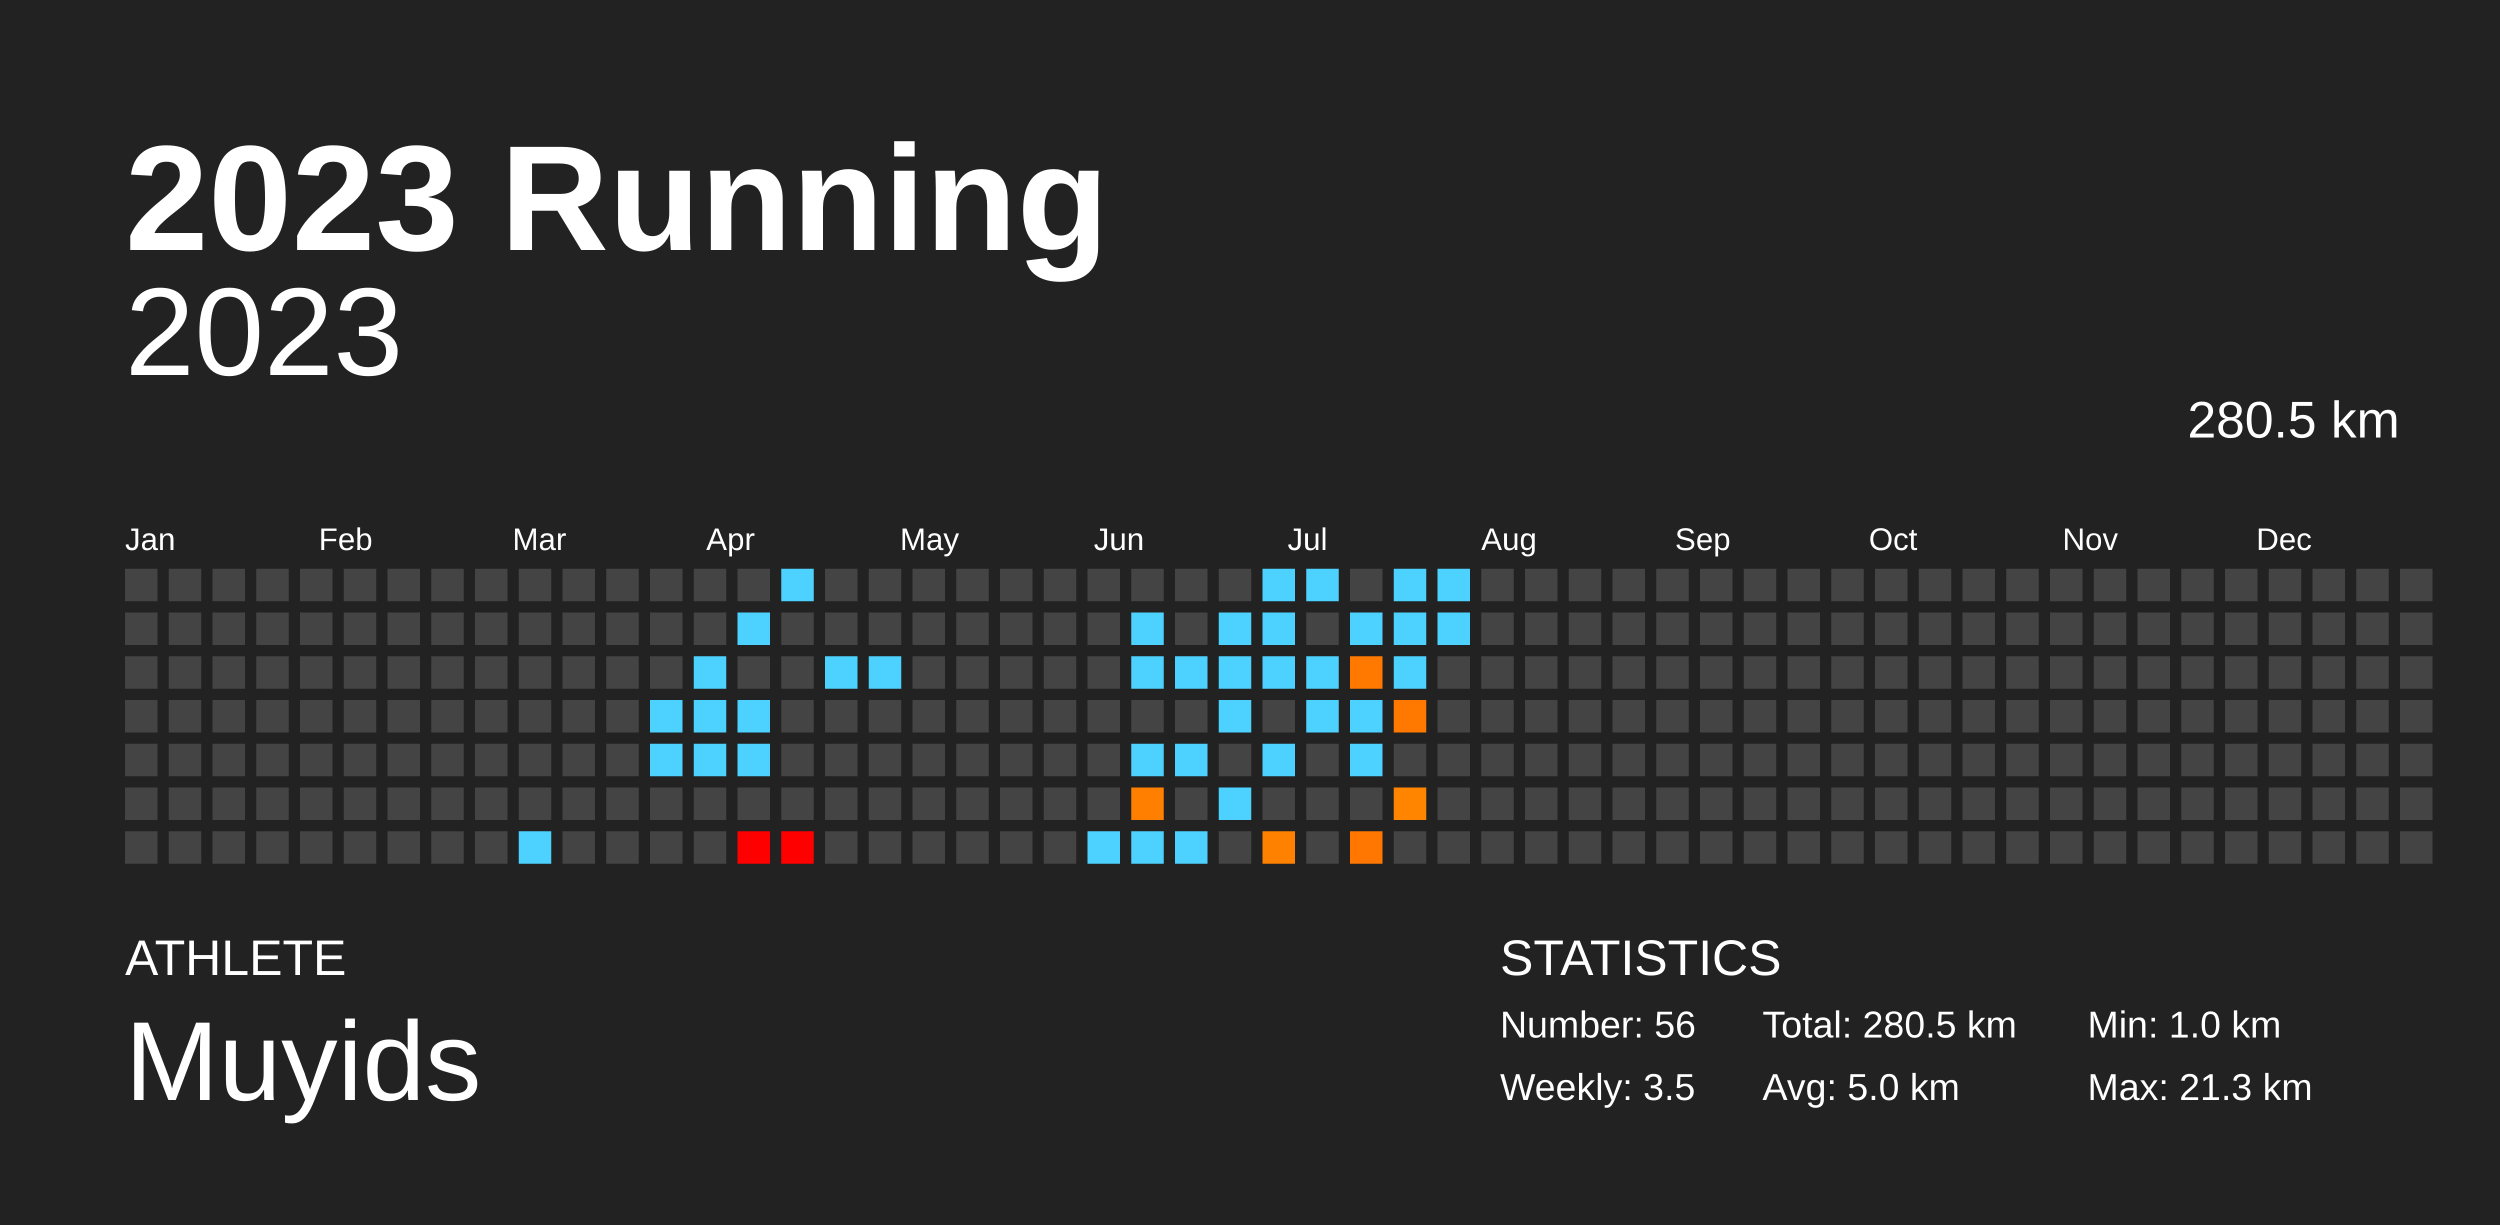
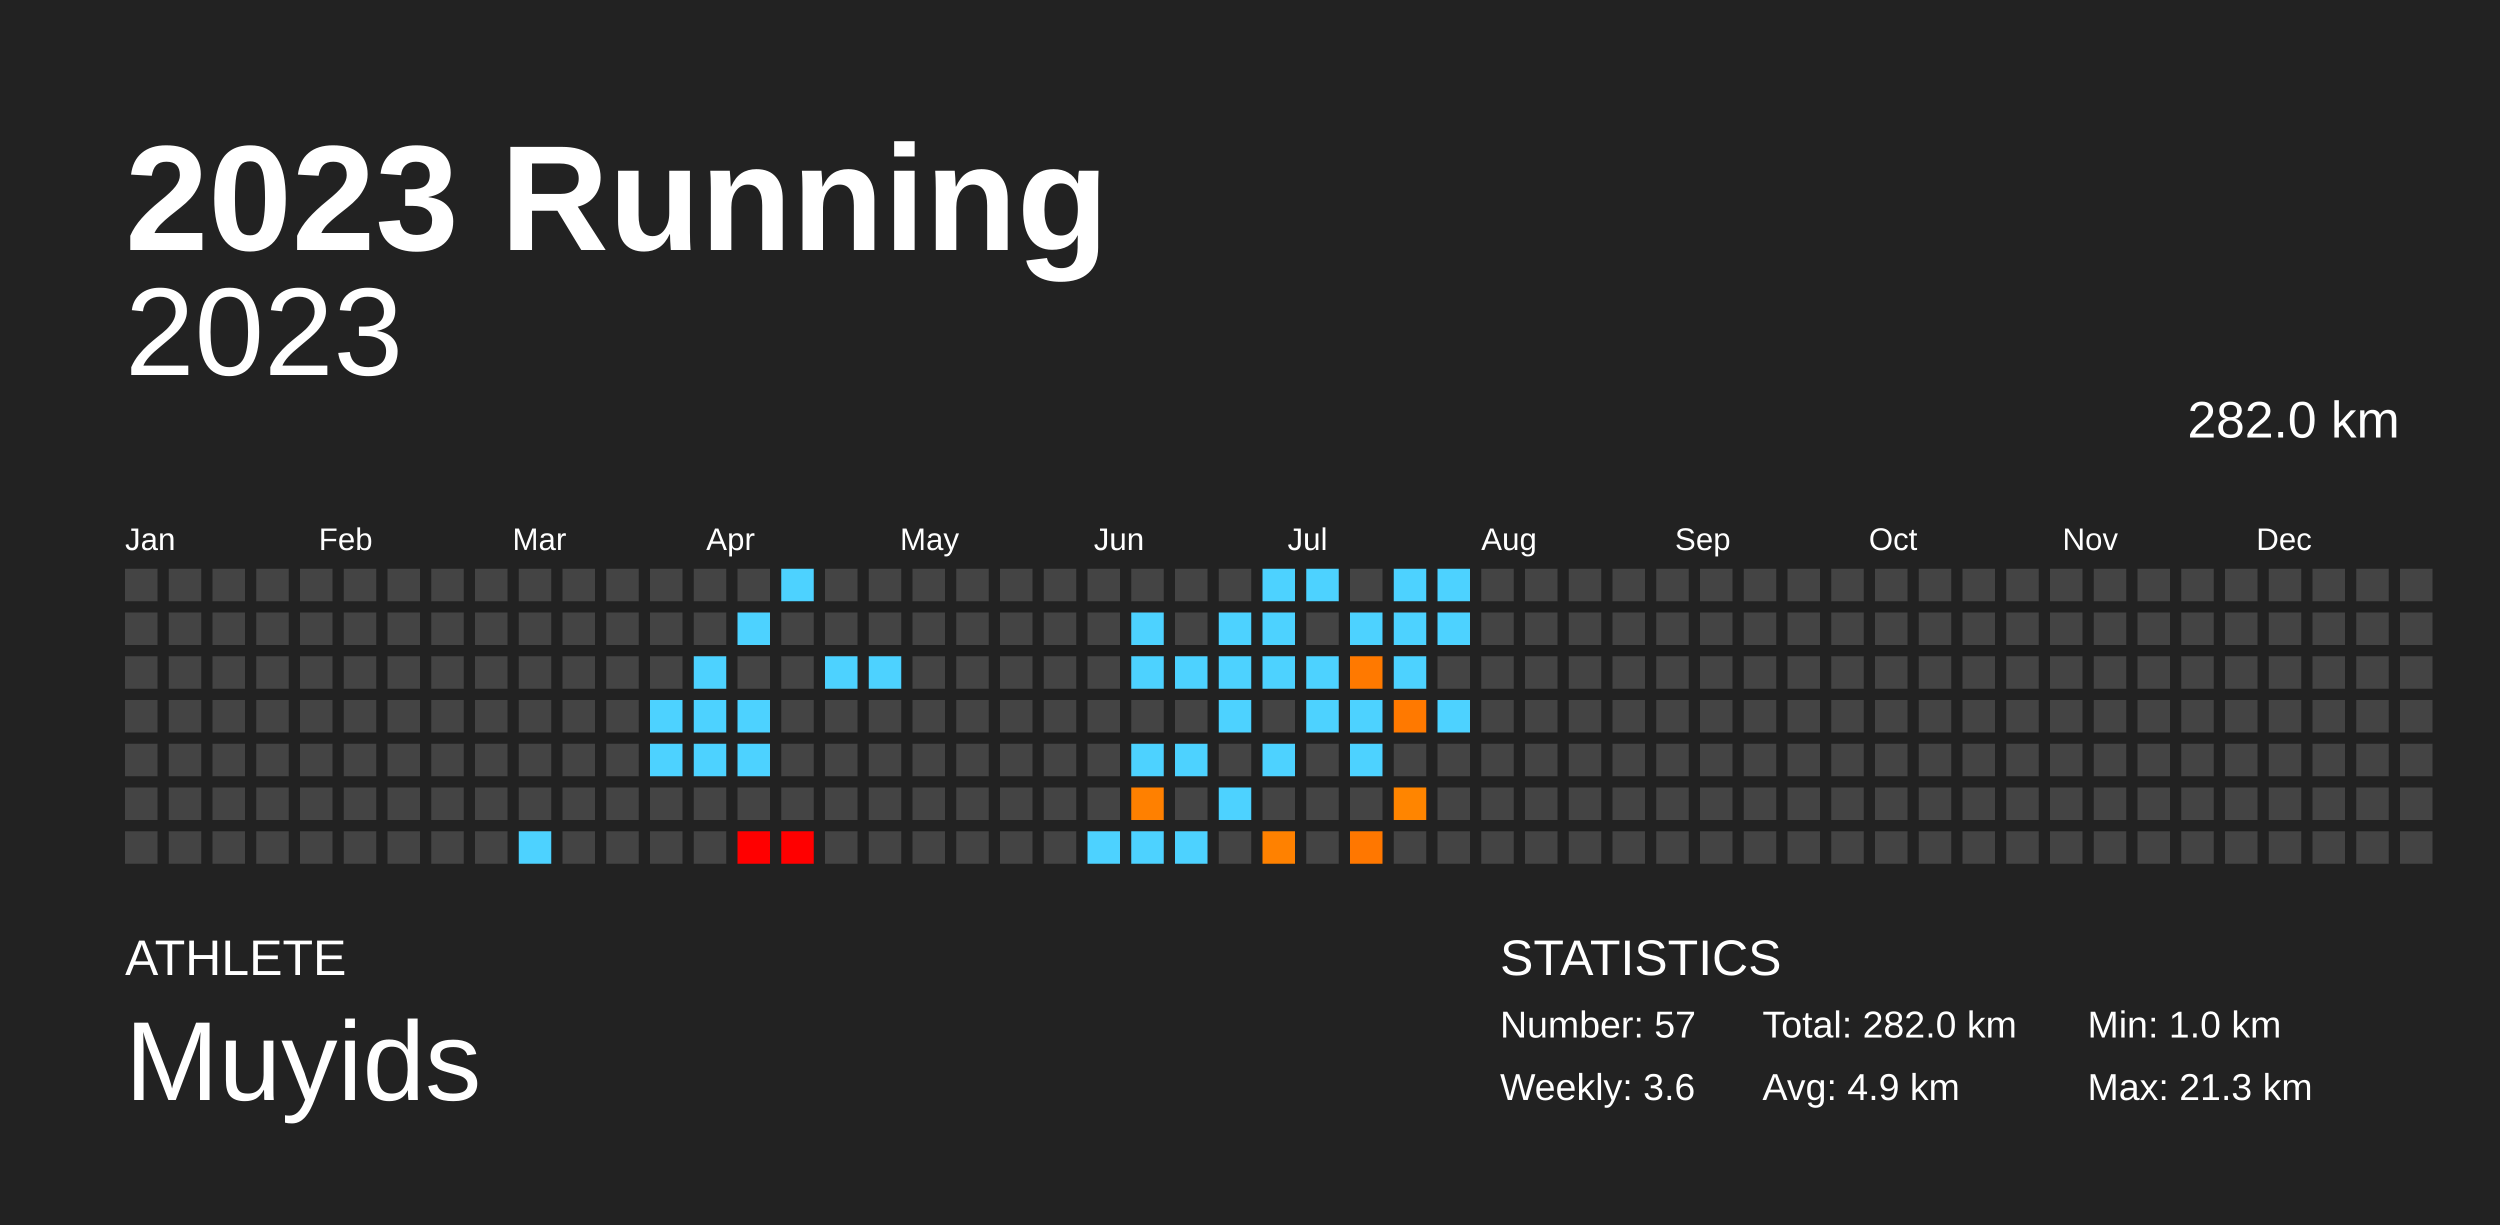
<svg xmlns="http://www.w3.org/2000/svg" baseProfile="full" height="98mm" version="1.1" viewBox="0,0,200,98" width="200mm">
  <defs />
  <rect fill="#222222" height="98" width="200" x="0" y="0" />
  <text fill="#FFFFFF" style="font-size:12px; font-family:Arial; font-weight:bold;" x="10" y="20">2023 Running</text>
  <text fill="#FFFFFF" style="font-size:4px; font-family:Arial" x="10" y="78">ATHLETE</text>
  <text fill="#FFFFFF" style="font-size:9px; font-family:Arial" x="10" y="88">Muyids</text>
  <text fill="#FFFFFF" style="font-size:4px; font-family:Arial" x="120" y="78">STATISTICS</text>
-   <text fill="#FFFFFF" style="font-size:3px; font-family:Arial" x="120" y="83">Number: 56</text>
-   <text fill="#FFFFFF" style="font-size:3px; font-family:Arial" x="120" y="88">Weekly: 3.5</text>
-   <text fill="#FFFFFF" style="font-size:3px; font-family:Arial" x="141" y="83">Total: 280.5 km</text>
-   <text fill="#FFFFFF" style="font-size:3px; font-family:Arial" x="141" y="88">Avg: 5.0 km</text>
+   <text fill="#FFFFFF" style="font-size:3px; font-family:Arial" x="120" y="83">Number: 57</text>
+   <text fill="#FFFFFF" style="font-size:3px; font-family:Arial" x="120" y="88">Weekly: 3.6</text>
+   <text fill="#FFFFFF" style="font-size:3px; font-family:Arial" x="141" y="83">Total: 282.0 km</text>
+   <text fill="#FFFFFF" style="font-size:3px; font-family:Arial" x="141" y="88">Avg: 4.9 km</text>
  <text fill="#FFFFFF" style="font-size:3px; font-family:Arial" x="167" y="83">Min: 1.0 km</text>
  <text fill="#FFFFFF" style="font-size:3px; font-family:Arial" x="167" y="88">Max: 21.3 km</text>
  <text alignment-baseline="hanging" fill="#FFFFFF" style="font-size:10.0px; font-family:Arial;" x="10" y="30">2023</text>
-   <text alignment-baseline="hanging" fill="#FFFFFF" style="font-size:4.125px; font-family:Arial;" x="175" y="35">280.5 km</text>
+   <text alignment-baseline="hanging" fill="#FFFFFF" style="font-size:4.125px; font-family:Arial;" x="175" y="35">282.0 km</text>
  <text fill="#FFFFFF" style="font-size:2.5px; font-family:Arial" x="10.0" y="44">Jan</text>
  <text fill="#FFFFFF" style="font-size:2.5px; font-family:Arial" x="25.5" y="44">Feb</text>
  <text fill="#FFFFFF" style="font-size:2.5px; font-family:Arial" x="41.0" y="44">Mar</text>
  <text fill="#FFFFFF" style="font-size:2.5px; font-family:Arial" x="56.5" y="44">Apr</text>
  <text fill="#FFFFFF" style="font-size:2.5px; font-family:Arial" x="72.0" y="44">May</text>
  <text fill="#FFFFFF" style="font-size:2.5px; font-family:Arial" x="87.5" y="44">Jun</text>
  <text fill="#FFFFFF" style="font-size:2.5px; font-family:Arial" x="103.0" y="44">Jul</text>
  <text fill="#FFFFFF" style="font-size:2.5px; font-family:Arial" x="118.5" y="44">Aug</text>
  <text fill="#FFFFFF" style="font-size:2.5px; font-family:Arial" x="134.0" y="44">Sep</text>
  <text fill="#FFFFFF" style="font-size:2.5px; font-family:Arial" x="149.5" y="44">Oct</text>
  <text fill="#FFFFFF" style="font-size:2.5px; font-family:Arial" x="165.0" y="44">Nov</text>
  <text fill="#FFFFFF" style="font-size:2.5px; font-family:Arial" x="180.5" y="44">Dec</text>
  <rect fill="#444444" height="2.6" width="2.6" x="10.0" y="45.5" />
  <rect fill="#444444" height="2.6" width="2.6" x="10.0" y="49.0" />
  <rect fill="#444444" height="2.6" width="2.6" x="10.0" y="52.5" />
  <rect fill="#444444" height="2.6" width="2.6" x="10.0" y="56.0" />
  <rect fill="#444444" height="2.6" width="2.6" x="10.0" y="59.5" />
  <rect fill="#444444" height="2.6" width="2.6" x="10.0" y="63.0" />
  <rect fill="#444444" height="2.6" width="2.6" x="10.0" y="66.5" />
  <rect fill="#444444" height="2.6" width="2.6" x="13.5" y="45.5" />
  <rect fill="#444444" height="2.6" width="2.6" x="13.5" y="49.0" />
  <rect fill="#444444" height="2.6" width="2.6" x="13.5" y="52.5" />
  <rect fill="#444444" height="2.6" width="2.6" x="13.5" y="56.0" />
  <rect fill="#444444" height="2.6" width="2.6" x="13.5" y="59.5" />
  <rect fill="#444444" height="2.6" width="2.6" x="13.5" y="63.0" />
  <rect fill="#444444" height="2.6" width="2.6" x="13.5" y="66.5" />
  <rect fill="#444444" height="2.6" width="2.6" x="17.0" y="45.5" />
  <rect fill="#444444" height="2.6" width="2.6" x="17.0" y="49.0" />
  <rect fill="#444444" height="2.6" width="2.6" x="17.0" y="52.5" />
  <rect fill="#444444" height="2.6" width="2.6" x="17.0" y="56.0" />
  <rect fill="#444444" height="2.6" width="2.6" x="17.0" y="59.5" />
  <rect fill="#444444" height="2.6" width="2.6" x="17.0" y="63.0" />
  <rect fill="#444444" height="2.6" width="2.6" x="17.0" y="66.5" />
  <rect fill="#444444" height="2.6" width="2.6" x="20.5" y="45.5" />
  <rect fill="#444444" height="2.6" width="2.6" x="20.5" y="49.0" />
  <rect fill="#444444" height="2.6" width="2.6" x="20.5" y="52.5" />
  <rect fill="#444444" height="2.6" width="2.6" x="20.5" y="56.0" />
  <rect fill="#444444" height="2.6" width="2.6" x="20.5" y="59.5" />
  <rect fill="#444444" height="2.6" width="2.6" x="20.5" y="63.0" />
  <rect fill="#444444" height="2.6" width="2.6" x="20.5" y="66.5" />
  <rect fill="#444444" height="2.6" width="2.6" x="24.0" y="45.5" />
  <rect fill="#444444" height="2.6" width="2.6" x="24.0" y="49.0" />
  <rect fill="#444444" height="2.6" width="2.6" x="24.0" y="52.5" />
  <rect fill="#444444" height="2.6" width="2.6" x="24.0" y="56.0" />
  <rect fill="#444444" height="2.6" width="2.6" x="24.0" y="59.5" />
  <rect fill="#444444" height="2.6" width="2.6" x="24.0" y="63.0" />
  <rect fill="#444444" height="2.6" width="2.6" x="24.0" y="66.5" />
  <rect fill="#444444" height="2.6" width="2.6" x="27.5" y="45.5" />
  <rect fill="#444444" height="2.6" width="2.6" x="27.5" y="49.0" />
  <rect fill="#444444" height="2.6" width="2.6" x="27.5" y="52.5" />
  <rect fill="#444444" height="2.6" width="2.6" x="27.5" y="56.0" />
  <rect fill="#444444" height="2.6" width="2.6" x="27.5" y="59.5" />
  <rect fill="#444444" height="2.6" width="2.6" x="27.5" y="63.0" />
  <rect fill="#444444" height="2.6" width="2.6" x="27.5" y="66.5" />
  <rect fill="#444444" height="2.6" width="2.6" x="31.0" y="45.5" />
  <rect fill="#444444" height="2.6" width="2.6" x="31.0" y="49.0" />
  <rect fill="#444444" height="2.6" width="2.6" x="31.0" y="52.5" />
  <rect fill="#444444" height="2.6" width="2.6" x="31.0" y="56.0" />
  <rect fill="#444444" height="2.6" width="2.6" x="31.0" y="59.5" />
  <rect fill="#444444" height="2.6" width="2.6" x="31.0" y="63.0" />
  <rect fill="#444444" height="2.6" width="2.6" x="31.0" y="66.5" />
  <rect fill="#444444" height="2.6" width="2.6" x="34.5" y="45.5" />
  <rect fill="#444444" height="2.6" width="2.6" x="34.5" y="49.0" />
  <rect fill="#444444" height="2.6" width="2.6" x="34.5" y="52.5" />
  <rect fill="#444444" height="2.6" width="2.6" x="34.5" y="56.0" />
  <rect fill="#444444" height="2.6" width="2.6" x="34.5" y="59.5" />
  <rect fill="#444444" height="2.6" width="2.6" x="34.5" y="63.0" />
  <rect fill="#444444" height="2.6" width="2.6" x="34.5" y="66.5" />
  <rect fill="#444444" height="2.6" width="2.6" x="38.0" y="45.5" />
  <rect fill="#444444" height="2.6" width="2.6" x="38.0" y="49.0" />
  <rect fill="#444444" height="2.6" width="2.6" x="38.0" y="52.5" />
  <rect fill="#444444" height="2.6" width="2.6" x="38.0" y="56.0" />
  <rect fill="#444444" height="2.6" width="2.6" x="38.0" y="59.5" />
  <rect fill="#444444" height="2.6" width="2.6" x="38.0" y="63.0" />
  <rect fill="#444444" height="2.6" width="2.6" x="38.0" y="66.5" />
  <rect fill="#444444" height="2.6" width="2.6" x="41.5" y="45.5" />
  <rect fill="#444444" height="2.6" width="2.6" x="41.5" y="49.0" />
  <rect fill="#444444" height="2.6" width="2.6" x="41.5" y="52.5" />
  <rect fill="#444444" height="2.6" width="2.6" x="41.5" y="56.0" />
  <rect fill="#444444" height="2.6" width="2.6" x="41.5" y="59.5" />
  <rect fill="#444444" height="2.6" width="2.6" x="41.5" y="63.0" />
  <rect fill="#4dd2ff" height="2.6" width="2.6" x="41.5" y="66.5" />
  <rect fill="#444444" height="2.6" width="2.6" x="45.0" y="45.5" />
  <rect fill="#444444" height="2.6" width="2.6" x="45.0" y="49.0" />
  <rect fill="#444444" height="2.6" width="2.6" x="45.0" y="52.5" />
  <rect fill="#444444" height="2.6" width="2.6" x="45.0" y="56.0" />
  <rect fill="#444444" height="2.6" width="2.6" x="45.0" y="59.5" />
  <rect fill="#444444" height="2.6" width="2.6" x="45.0" y="63.0" />
  <rect fill="#444444" height="2.6" width="2.6" x="45.0" y="66.5" />
  <rect fill="#444444" height="2.6" width="2.6" x="48.5" y="45.5" />
  <rect fill="#444444" height="2.6" width="2.6" x="48.5" y="49.0" />
  <rect fill="#444444" height="2.6" width="2.6" x="48.5" y="52.5" />
  <rect fill="#444444" height="2.6" width="2.6" x="48.5" y="56.0" />
  <rect fill="#444444" height="2.6" width="2.6" x="48.5" y="59.5" />
  <rect fill="#444444" height="2.6" width="2.6" x="48.5" y="63.0" />
  <rect fill="#444444" height="2.6" width="2.6" x="48.5" y="66.5" />
  <rect fill="#444444" height="2.6" width="2.6" x="52.0" y="45.5" />
  <rect fill="#444444" height="2.6" width="2.6" x="52.0" y="49.0" />
  <rect fill="#444444" height="2.6" width="2.6" x="52.0" y="52.5" />
  <rect fill="#4dd2ff" height="2.6" width="2.6" x="52.0" y="56.0" />
  <rect fill="#4dd2ff" height="2.6" width="2.6" x="52.0" y="59.5" />
  <rect fill="#444444" height="2.6" width="2.6" x="52.0" y="63.0" />
  <rect fill="#444444" height="2.6" width="2.6" x="52.0" y="66.5" />
  <rect fill="#444444" height="2.6" width="2.6" x="55.5" y="45.5" />
  <rect fill="#444444" height="2.6" width="2.6" x="55.5" y="49.0" />
  <rect fill="#4dd2ff" height="2.6" width="2.6" x="55.5" y="52.5" />
  <rect fill="#4dd2ff" height="2.6" width="2.6" x="55.5" y="56.0" />
  <rect fill="#4dd2ff" height="2.6" width="2.6" x="55.5" y="59.5" />
  <rect fill="#444444" height="2.6" width="2.6" x="55.5" y="63.0" />
  <rect fill="#444444" height="2.6" width="2.6" x="55.5" y="66.5" />
  <rect fill="#444444" height="2.6" width="2.6" x="59.0" y="45.5" />
  <rect fill="#4dd2ff" height="2.6" width="2.6" x="59.0" y="49.0" />
  <rect fill="#444444" height="2.6" width="2.6" x="59.0" y="52.5" />
  <rect fill="#4dd2ff" height="2.6" width="2.6" x="59.0" y="56.0" />
  <rect fill="#4dd2ff" height="2.6" width="2.6" x="59.0" y="59.5" />
  <rect fill="#444444" height="2.6" width="2.6" x="59.0" y="63.0" />
  <rect fill="red" height="2.6" width="2.6" x="59.0" y="66.5" />
  <rect fill="#4dd2ff" height="2.6" width="2.6" x="62.5" y="45.5" />
  <rect fill="#444444" height="2.6" width="2.6" x="62.5" y="49.0" />
  <rect fill="#444444" height="2.6" width="2.6" x="62.5" y="52.5" />
  <rect fill="#444444" height="2.6" width="2.6" x="62.5" y="56.0" />
  <rect fill="#444444" height="2.6" width="2.6" x="62.5" y="59.5" />
  <rect fill="#444444" height="2.6" width="2.6" x="62.5" y="63.0" />
  <rect fill="red" height="2.6" width="2.6" x="62.5" y="66.5" />
  <rect fill="#444444" height="2.6" width="2.6" x="66.0" y="45.5" />
  <rect fill="#444444" height="2.6" width="2.6" x="66.0" y="49.0" />
  <rect fill="#4dd2ff" height="2.6" width="2.6" x="66.0" y="52.5" />
  <rect fill="#444444" height="2.6" width="2.6" x="66.0" y="56.0" />
  <rect fill="#444444" height="2.6" width="2.6" x="66.0" y="59.5" />
  <rect fill="#444444" height="2.6" width="2.6" x="66.0" y="63.0" />
  <rect fill="#444444" height="2.6" width="2.6" x="66.0" y="66.5" />
  <rect fill="#444444" height="2.6" width="2.6" x="69.5" y="45.5" />
  <rect fill="#444444" height="2.6" width="2.6" x="69.5" y="49.0" />
  <rect fill="#4dd2ff" height="2.6" width="2.6" x="69.5" y="52.5" />
  <rect fill="#444444" height="2.6" width="2.6" x="69.5" y="56.0" />
  <rect fill="#444444" height="2.6" width="2.6" x="69.5" y="59.5" />
  <rect fill="#444444" height="2.6" width="2.6" x="69.5" y="63.0" />
  <rect fill="#444444" height="2.6" width="2.6" x="69.5" y="66.5" />
  <rect fill="#444444" height="2.6" width="2.6" x="73.0" y="45.5" />
  <rect fill="#444444" height="2.6" width="2.6" x="73.0" y="49.0" />
  <rect fill="#444444" height="2.6" width="2.6" x="73.0" y="52.5" />
  <rect fill="#444444" height="2.6" width="2.6" x="73.0" y="56.0" />
  <rect fill="#444444" height="2.6" width="2.6" x="73.0" y="59.5" />
  <rect fill="#444444" height="2.6" width="2.6" x="73.0" y="63.0" />
  <rect fill="#444444" height="2.6" width="2.6" x="73.0" y="66.5" />
  <rect fill="#444444" height="2.6" width="2.6" x="76.5" y="45.5" />
  <rect fill="#444444" height="2.6" width="2.6" x="76.5" y="49.0" />
  <rect fill="#444444" height="2.6" width="2.6" x="76.5" y="52.5" />
  <rect fill="#444444" height="2.6" width="2.6" x="76.5" y="56.0" />
  <rect fill="#444444" height="2.6" width="2.6" x="76.5" y="59.5" />
  <rect fill="#444444" height="2.6" width="2.6" x="76.5" y="63.0" />
  <rect fill="#444444" height="2.6" width="2.6" x="76.5" y="66.5" />
  <rect fill="#444444" height="2.6" width="2.6" x="80.0" y="45.5" />
  <rect fill="#444444" height="2.6" width="2.6" x="80.0" y="49.0" />
  <rect fill="#444444" height="2.6" width="2.6" x="80.0" y="52.5" />
  <rect fill="#444444" height="2.6" width="2.6" x="80.0" y="56.0" />
  <rect fill="#444444" height="2.6" width="2.6" x="80.0" y="59.5" />
  <rect fill="#444444" height="2.6" width="2.6" x="80.0" y="63.0" />
  <rect fill="#444444" height="2.6" width="2.6" x="80.0" y="66.5" />
  <rect fill="#444444" height="2.6" width="2.6" x="83.5" y="45.5" />
  <rect fill="#444444" height="2.6" width="2.6" x="83.5" y="49.0" />
  <rect fill="#444444" height="2.6" width="2.6" x="83.5" y="52.5" />
  <rect fill="#444444" height="2.6" width="2.6" x="83.5" y="56.0" />
  <rect fill="#444444" height="2.6" width="2.6" x="83.5" y="59.5" />
  <rect fill="#444444" height="2.6" width="2.6" x="83.5" y="63.0" />
  <rect fill="#444444" height="2.6" width="2.6" x="83.5" y="66.5" />
  <rect fill="#444444" height="2.6" width="2.6" x="87.0" y="45.5" />
  <rect fill="#444444" height="2.6" width="2.6" x="87.0" y="49.0" />
  <rect fill="#444444" height="2.6" width="2.6" x="87.0" y="52.5" />
  <rect fill="#444444" height="2.6" width="2.6" x="87.0" y="56.0" />
  <rect fill="#444444" height="2.6" width="2.6" x="87.0" y="59.5" />
  <rect fill="#444444" height="2.6" width="2.6" x="87.0" y="63.0" />
  <rect fill="#4dd2ff" height="2.6" width="2.6" x="87.0" y="66.5" />
  <rect fill="#444444" height="2.6" width="2.6" x="90.5" y="45.5" />
  <rect fill="#4dd2ff" height="2.6" width="2.6" x="90.5" y="49.0" />
  <rect fill="#4dd2ff" height="2.6" width="2.6" x="90.5" y="52.5" />
  <rect fill="#444444" height="2.6" width="2.6" x="90.5" y="56.0" />
  <rect fill="#4dd2ff" height="2.6" width="2.6" x="90.5" y="59.5" />
  <rect fill="#ff8000" height="2.6" width="2.6" x="90.5" y="63.0" />
  <rect fill="#4dd2ff" height="2.6" width="2.6" x="90.5" y="66.5" />
  <rect fill="#444444" height="2.6" width="2.6" x="94.0" y="45.5" />
  <rect fill="#444444" height="2.6" width="2.6" x="94.0" y="49.0" />
  <rect fill="#4dd2ff" height="2.6" width="2.6" x="94.0" y="52.5" />
  <rect fill="#444444" height="2.6" width="2.6" x="94.0" y="56.0" />
  <rect fill="#4dd2ff" height="2.6" width="2.6" x="94.0" y="59.5" />
  <rect fill="#444444" height="2.6" width="2.6" x="94.0" y="63.0" />
  <rect fill="#4dd2ff" height="2.6" width="2.6" x="94.0" y="66.5" />
  <rect fill="#444444" height="2.6" width="2.6" x="97.5" y="45.5" />
  <rect fill="#4dd2ff" height="2.6" width="2.6" x="97.5" y="49.0" />
  <rect fill="#4dd2ff" height="2.6" width="2.6" x="97.5" y="52.5" />
  <rect fill="#4dd2ff" height="2.6" width="2.6" x="97.5" y="56.0" />
  <rect fill="#444444" height="2.6" width="2.6" x="97.5" y="59.5" />
  <rect fill="#4dd2ff" height="2.6" width="2.6" x="97.5" y="63.0" />
  <rect fill="#444444" height="2.6" width="2.6" x="97.5" y="66.5" />
  <rect fill="#4dd2ff" height="2.6" width="2.6" x="101.0" y="45.5" />
  <rect fill="#4dd2ff" height="2.6" width="2.6" x="101.0" y="49.0" />
  <rect fill="#4dd2ff" height="2.6" width="2.6" x="101.0" y="52.5" />
  <rect fill="#444444" height="2.6" width="2.6" x="101.0" y="56.0" />
  <rect fill="#4dd2ff" height="2.6" width="2.6" x="101.0" y="59.5" />
  <rect fill="#444444" height="2.6" width="2.6" x="101.0" y="63.0" />
  <rect fill="#ff8100" height="2.6" width="2.6" x="101.0" y="66.5" />
  <rect fill="#4dd2ff" height="2.6" width="2.6" x="104.5" y="45.5" />
  <rect fill="#444444" height="2.6" width="2.6" x="104.5" y="49.0" />
  <rect fill="#4dd2ff" height="2.6" width="2.6" x="104.5" y="52.5" />
  <rect fill="#4dd2ff" height="2.6" width="2.6" x="104.5" y="56.0" />
  <rect fill="#444444" height="2.6" width="2.6" x="104.5" y="59.5" />
  <rect fill="#444444" height="2.6" width="2.6" x="104.5" y="63.0" />
  <rect fill="#444444" height="2.6" width="2.6" x="104.5" y="66.5" />
  <rect fill="#444444" height="2.6" width="2.6" x="108.0" y="45.5" />
  <rect fill="#4dd2ff" height="2.6" width="2.6" x="108.0" y="49.0" />
  <rect fill="#ff7900" height="2.6" width="2.6" x="108.0" y="52.5" />
  <rect fill="#4dd2ff" height="2.6" width="2.6" x="108.0" y="56.0" />
  <rect fill="#4dd2ff" height="2.6" width="2.6" x="108.0" y="59.5" />
  <rect fill="#444444" height="2.6" width="2.6" x="108.0" y="63.0" />
  <rect fill="#ff7700" height="2.6" width="2.6" x="108.0" y="66.5" />
  <rect fill="#4dd2ff" height="2.6" width="2.6" x="111.5" y="45.5" />
  <rect fill="#4dd2ff" height="2.6" width="2.6" x="111.5" y="49.0" />
  <rect fill="#4dd2ff" height="2.6" width="2.6" x="111.5" y="52.5" />
  <rect fill="#ff7900" height="2.6" width="2.6" x="111.5" y="56.0" />
  <rect fill="#444444" height="2.6" width="2.6" x="111.5" y="59.5" />
  <rect fill="#ff8500" height="2.6" width="2.6" x="111.5" y="63.0" />
  <rect fill="#444444" height="2.6" width="2.6" x="111.5" y="66.5" />
  <rect fill="#4dd2ff" height="2.6" width="2.6" x="115.0" y="45.5" />
  <rect fill="#4dd2ff" height="2.6" width="2.6" x="115.0" y="49.0" />
  <rect fill="#444444" height="2.6" width="2.6" x="115.0" y="52.5" />
-   <rect fill="#444444" height="2.6" width="2.6" x="115.0" y="56.0" />
+   <rect fill="#4dd2ff" height="2.6" width="2.6" x="115.0" y="56.0" />
  <rect fill="#444444" height="2.6" width="2.6" x="115.0" y="59.5" />
  <rect fill="#444444" height="2.6" width="2.6" x="115.0" y="63.0" />
  <rect fill="#444444" height="2.6" width="2.6" x="115.0" y="66.5" />
  <rect fill="#444444" height="2.6" width="2.6" x="118.5" y="45.5" />
  <rect fill="#444444" height="2.6" width="2.6" x="118.5" y="49.0" />
  <rect fill="#444444" height="2.6" width="2.6" x="118.5" y="52.5" />
  <rect fill="#444444" height="2.6" width="2.6" x="118.5" y="56.0" />
  <rect fill="#444444" height="2.6" width="2.6" x="118.5" y="59.5" />
  <rect fill="#444444" height="2.6" width="2.6" x="118.5" y="63.0" />
  <rect fill="#444444" height="2.6" width="2.6" x="118.5" y="66.5" />
  <rect fill="#444444" height="2.6" width="2.6" x="122.0" y="45.5" />
  <rect fill="#444444" height="2.6" width="2.6" x="122.0" y="49.0" />
  <rect fill="#444444" height="2.6" width="2.6" x="122.0" y="52.5" />
  <rect fill="#444444" height="2.6" width="2.6" x="122.0" y="56.0" />
  <rect fill="#444444" height="2.6" width="2.6" x="122.0" y="59.5" />
  <rect fill="#444444" height="2.6" width="2.6" x="122.0" y="63.0" />
  <rect fill="#444444" height="2.6" width="2.6" x="122.0" y="66.5" />
  <rect fill="#444444" height="2.6" width="2.6" x="125.5" y="45.5" />
  <rect fill="#444444" height="2.6" width="2.6" x="125.5" y="49.0" />
  <rect fill="#444444" height="2.6" width="2.6" x="125.5" y="52.5" />
  <rect fill="#444444" height="2.6" width="2.6" x="125.5" y="56.0" />
  <rect fill="#444444" height="2.6" width="2.6" x="125.5" y="59.5" />
  <rect fill="#444444" height="2.6" width="2.6" x="125.5" y="63.0" />
  <rect fill="#444444" height="2.6" width="2.6" x="125.5" y="66.5" />
  <rect fill="#444444" height="2.6" width="2.6" x="129.0" y="45.5" />
  <rect fill="#444444" height="2.6" width="2.6" x="129.0" y="49.0" />
  <rect fill="#444444" height="2.6" width="2.6" x="129.0" y="52.5" />
  <rect fill="#444444" height="2.6" width="2.6" x="129.0" y="56.0" />
  <rect fill="#444444" height="2.6" width="2.6" x="129.0" y="59.5" />
  <rect fill="#444444" height="2.6" width="2.6" x="129.0" y="63.0" />
  <rect fill="#444444" height="2.6" width="2.6" x="129.0" y="66.5" />
  <rect fill="#444444" height="2.6" width="2.6" x="132.5" y="45.5" />
  <rect fill="#444444" height="2.6" width="2.6" x="132.5" y="49.0" />
  <rect fill="#444444" height="2.6" width="2.6" x="132.5" y="52.5" />
  <rect fill="#444444" height="2.6" width="2.6" x="132.5" y="56.0" />
  <rect fill="#444444" height="2.6" width="2.6" x="132.5" y="59.5" />
  <rect fill="#444444" height="2.6" width="2.6" x="132.5" y="63.0" />
  <rect fill="#444444" height="2.6" width="2.6" x="132.5" y="66.5" />
  <rect fill="#444444" height="2.6" width="2.6" x="136.0" y="45.5" />
  <rect fill="#444444" height="2.6" width="2.6" x="136.0" y="49.0" />
  <rect fill="#444444" height="2.6" width="2.6" x="136.0" y="52.5" />
  <rect fill="#444444" height="2.6" width="2.6" x="136.0" y="56.0" />
  <rect fill="#444444" height="2.6" width="2.6" x="136.0" y="59.5" />
  <rect fill="#444444" height="2.6" width="2.6" x="136.0" y="63.0" />
  <rect fill="#444444" height="2.6" width="2.6" x="136.0" y="66.5" />
  <rect fill="#444444" height="2.6" width="2.6" x="139.5" y="45.5" />
  <rect fill="#444444" height="2.6" width="2.6" x="139.5" y="49.0" />
  <rect fill="#444444" height="2.6" width="2.6" x="139.5" y="52.5" />
  <rect fill="#444444" height="2.6" width="2.6" x="139.5" y="56.0" />
  <rect fill="#444444" height="2.6" width="2.6" x="139.5" y="59.5" />
  <rect fill="#444444" height="2.6" width="2.6" x="139.5" y="63.0" />
  <rect fill="#444444" height="2.6" width="2.6" x="139.5" y="66.5" />
  <rect fill="#444444" height="2.6" width="2.6" x="143.0" y="45.5" />
  <rect fill="#444444" height="2.6" width="2.6" x="143.0" y="49.0" />
  <rect fill="#444444" height="2.6" width="2.6" x="143.0" y="52.5" />
  <rect fill="#444444" height="2.6" width="2.6" x="143.0" y="56.0" />
  <rect fill="#444444" height="2.6" width="2.6" x="143.0" y="59.5" />
  <rect fill="#444444" height="2.6" width="2.6" x="143.0" y="63.0" />
  <rect fill="#444444" height="2.6" width="2.6" x="143.0" y="66.5" />
  <rect fill="#444444" height="2.6" width="2.6" x="146.5" y="45.5" />
  <rect fill="#444444" height="2.6" width="2.6" x="146.5" y="49.0" />
  <rect fill="#444444" height="2.6" width="2.6" x="146.5" y="52.5" />
  <rect fill="#444444" height="2.6" width="2.6" x="146.5" y="56.0" />
  <rect fill="#444444" height="2.6" width="2.6" x="146.5" y="59.5" />
  <rect fill="#444444" height="2.6" width="2.6" x="146.5" y="63.0" />
  <rect fill="#444444" height="2.6" width="2.6" x="146.5" y="66.5" />
  <rect fill="#444444" height="2.6" width="2.6" x="150.0" y="45.5" />
  <rect fill="#444444" height="2.6" width="2.6" x="150.0" y="49.0" />
  <rect fill="#444444" height="2.6" width="2.6" x="150.0" y="52.5" />
  <rect fill="#444444" height="2.6" width="2.6" x="150.0" y="56.0" />
  <rect fill="#444444" height="2.6" width="2.6" x="150.0" y="59.5" />
  <rect fill="#444444" height="2.6" width="2.6" x="150.0" y="63.0" />
  <rect fill="#444444" height="2.6" width="2.6" x="150.0" y="66.5" />
  <rect fill="#444444" height="2.6" width="2.6" x="153.5" y="45.5" />
  <rect fill="#444444" height="2.6" width="2.6" x="153.5" y="49.0" />
  <rect fill="#444444" height="2.6" width="2.6" x="153.5" y="52.5" />
  <rect fill="#444444" height="2.6" width="2.6" x="153.5" y="56.0" />
  <rect fill="#444444" height="2.6" width="2.6" x="153.5" y="59.5" />
  <rect fill="#444444" height="2.6" width="2.6" x="153.5" y="63.0" />
  <rect fill="#444444" height="2.6" width="2.6" x="153.5" y="66.5" />
  <rect fill="#444444" height="2.6" width="2.6" x="157.0" y="45.5" />
  <rect fill="#444444" height="2.6" width="2.6" x="157.0" y="49.0" />
  <rect fill="#444444" height="2.6" width="2.6" x="157.0" y="52.5" />
  <rect fill="#444444" height="2.6" width="2.6" x="157.0" y="56.0" />
  <rect fill="#444444" height="2.6" width="2.6" x="157.0" y="59.5" />
  <rect fill="#444444" height="2.6" width="2.6" x="157.0" y="63.0" />
  <rect fill="#444444" height="2.6" width="2.6" x="157.0" y="66.5" />
  <rect fill="#444444" height="2.6" width="2.6" x="160.5" y="45.5" />
  <rect fill="#444444" height="2.6" width="2.6" x="160.5" y="49.0" />
  <rect fill="#444444" height="2.6" width="2.6" x="160.5" y="52.5" />
  <rect fill="#444444" height="2.6" width="2.6" x="160.5" y="56.0" />
  <rect fill="#444444" height="2.6" width="2.6" x="160.5" y="59.5" />
  <rect fill="#444444" height="2.6" width="2.6" x="160.5" y="63.0" />
  <rect fill="#444444" height="2.6" width="2.6" x="160.5" y="66.5" />
  <rect fill="#444444" height="2.6" width="2.6" x="164.0" y="45.5" />
  <rect fill="#444444" height="2.6" width="2.6" x="164.0" y="49.0" />
  <rect fill="#444444" height="2.6" width="2.6" x="164.0" y="52.5" />
  <rect fill="#444444" height="2.6" width="2.6" x="164.0" y="56.0" />
  <rect fill="#444444" height="2.6" width="2.6" x="164.0" y="59.5" />
  <rect fill="#444444" height="2.6" width="2.6" x="164.0" y="63.0" />
  <rect fill="#444444" height="2.6" width="2.6" x="164.0" y="66.5" />
  <rect fill="#444444" height="2.6" width="2.6" x="167.5" y="45.5" />
  <rect fill="#444444" height="2.6" width="2.6" x="167.5" y="49.0" />
  <rect fill="#444444" height="2.6" width="2.6" x="167.5" y="52.5" />
  <rect fill="#444444" height="2.6" width="2.6" x="167.5" y="56.0" />
  <rect fill="#444444" height="2.6" width="2.6" x="167.5" y="59.5" />
  <rect fill="#444444" height="2.6" width="2.6" x="167.5" y="63.0" />
  <rect fill="#444444" height="2.6" width="2.6" x="167.5" y="66.5" />
  <rect fill="#444444" height="2.6" width="2.6" x="171.0" y="45.5" />
  <rect fill="#444444" height="2.6" width="2.6" x="171.0" y="49.0" />
  <rect fill="#444444" height="2.6" width="2.6" x="171.0" y="52.5" />
  <rect fill="#444444" height="2.6" width="2.6" x="171.0" y="56.0" />
  <rect fill="#444444" height="2.6" width="2.6" x="171.0" y="59.5" />
  <rect fill="#444444" height="2.6" width="2.6" x="171.0" y="63.0" />
  <rect fill="#444444" height="2.6" width="2.6" x="171.0" y="66.5" />
  <rect fill="#444444" height="2.6" width="2.6" x="174.5" y="45.5" />
  <rect fill="#444444" height="2.6" width="2.6" x="174.5" y="49.0" />
  <rect fill="#444444" height="2.6" width="2.6" x="174.5" y="52.5" />
  <rect fill="#444444" height="2.6" width="2.6" x="174.5" y="56.0" />
  <rect fill="#444444" height="2.6" width="2.6" x="174.5" y="59.5" />
  <rect fill="#444444" height="2.6" width="2.6" x="174.5" y="63.0" />
  <rect fill="#444444" height="2.6" width="2.6" x="174.5" y="66.5" />
  <rect fill="#444444" height="2.6" width="2.6" x="178.0" y="45.5" />
  <rect fill="#444444" height="2.6" width="2.6" x="178.0" y="49.0" />
  <rect fill="#444444" height="2.6" width="2.6" x="178.0" y="52.5" />
  <rect fill="#444444" height="2.6" width="2.6" x="178.0" y="56.0" />
  <rect fill="#444444" height="2.6" width="2.6" x="178.0" y="59.5" />
  <rect fill="#444444" height="2.6" width="2.6" x="178.0" y="63.0" />
  <rect fill="#444444" height="2.6" width="2.6" x="178.0" y="66.5" />
  <rect fill="#444444" height="2.6" width="2.6" x="181.5" y="45.5" />
  <rect fill="#444444" height="2.6" width="2.6" x="181.5" y="49.0" />
  <rect fill="#444444" height="2.6" width="2.6" x="181.5" y="52.5" />
  <rect fill="#444444" height="2.6" width="2.6" x="181.5" y="56.0" />
  <rect fill="#444444" height="2.6" width="2.6" x="181.5" y="59.5" />
  <rect fill="#444444" height="2.6" width="2.6" x="181.5" y="63.0" />
  <rect fill="#444444" height="2.6" width="2.6" x="181.5" y="66.5" />
  <rect fill="#444444" height="2.6" width="2.6" x="185.0" y="45.5" />
  <rect fill="#444444" height="2.6" width="2.6" x="185.0" y="49.0" />
  <rect fill="#444444" height="2.6" width="2.6" x="185.0" y="52.5" />
  <rect fill="#444444" height="2.6" width="2.6" x="185.0" y="56.0" />
  <rect fill="#444444" height="2.6" width="2.6" x="185.0" y="59.5" />
  <rect fill="#444444" height="2.6" width="2.6" x="185.0" y="63.0" />
  <rect fill="#444444" height="2.6" width="2.6" x="185.0" y="66.5" />
  <rect fill="#444444" height="2.6" width="2.6" x="188.5" y="45.5" />
  <rect fill="#444444" height="2.6" width="2.6" x="188.5" y="49.0" />
  <rect fill="#444444" height="2.6" width="2.6" x="188.5" y="52.5" />
  <rect fill="#444444" height="2.6" width="2.6" x="188.5" y="56.0" />
  <rect fill="#444444" height="2.6" width="2.6" x="188.5" y="59.5" />
  <rect fill="#444444" height="2.6" width="2.6" x="188.5" y="63.0" />
  <rect fill="#444444" height="2.6" width="2.6" x="188.5" y="66.5" />
  <rect fill="#444444" height="2.6" width="2.6" x="192.0" y="45.5" />
  <rect fill="#444444" height="2.6" width="2.6" x="192.0" y="49.0" />
  <rect fill="#444444" height="2.6" width="2.6" x="192.0" y="52.5" />
  <rect fill="#444444" height="2.6" width="2.6" x="192.0" y="56.0" />
  <rect fill="#444444" height="2.6" width="2.6" x="192.0" y="59.5" />
  <rect fill="#444444" height="2.6" width="2.6" x="192.0" y="63.0" />
  <rect fill="#444444" height="2.6" width="2.6" x="192.0" y="66.5" />
</svg>
